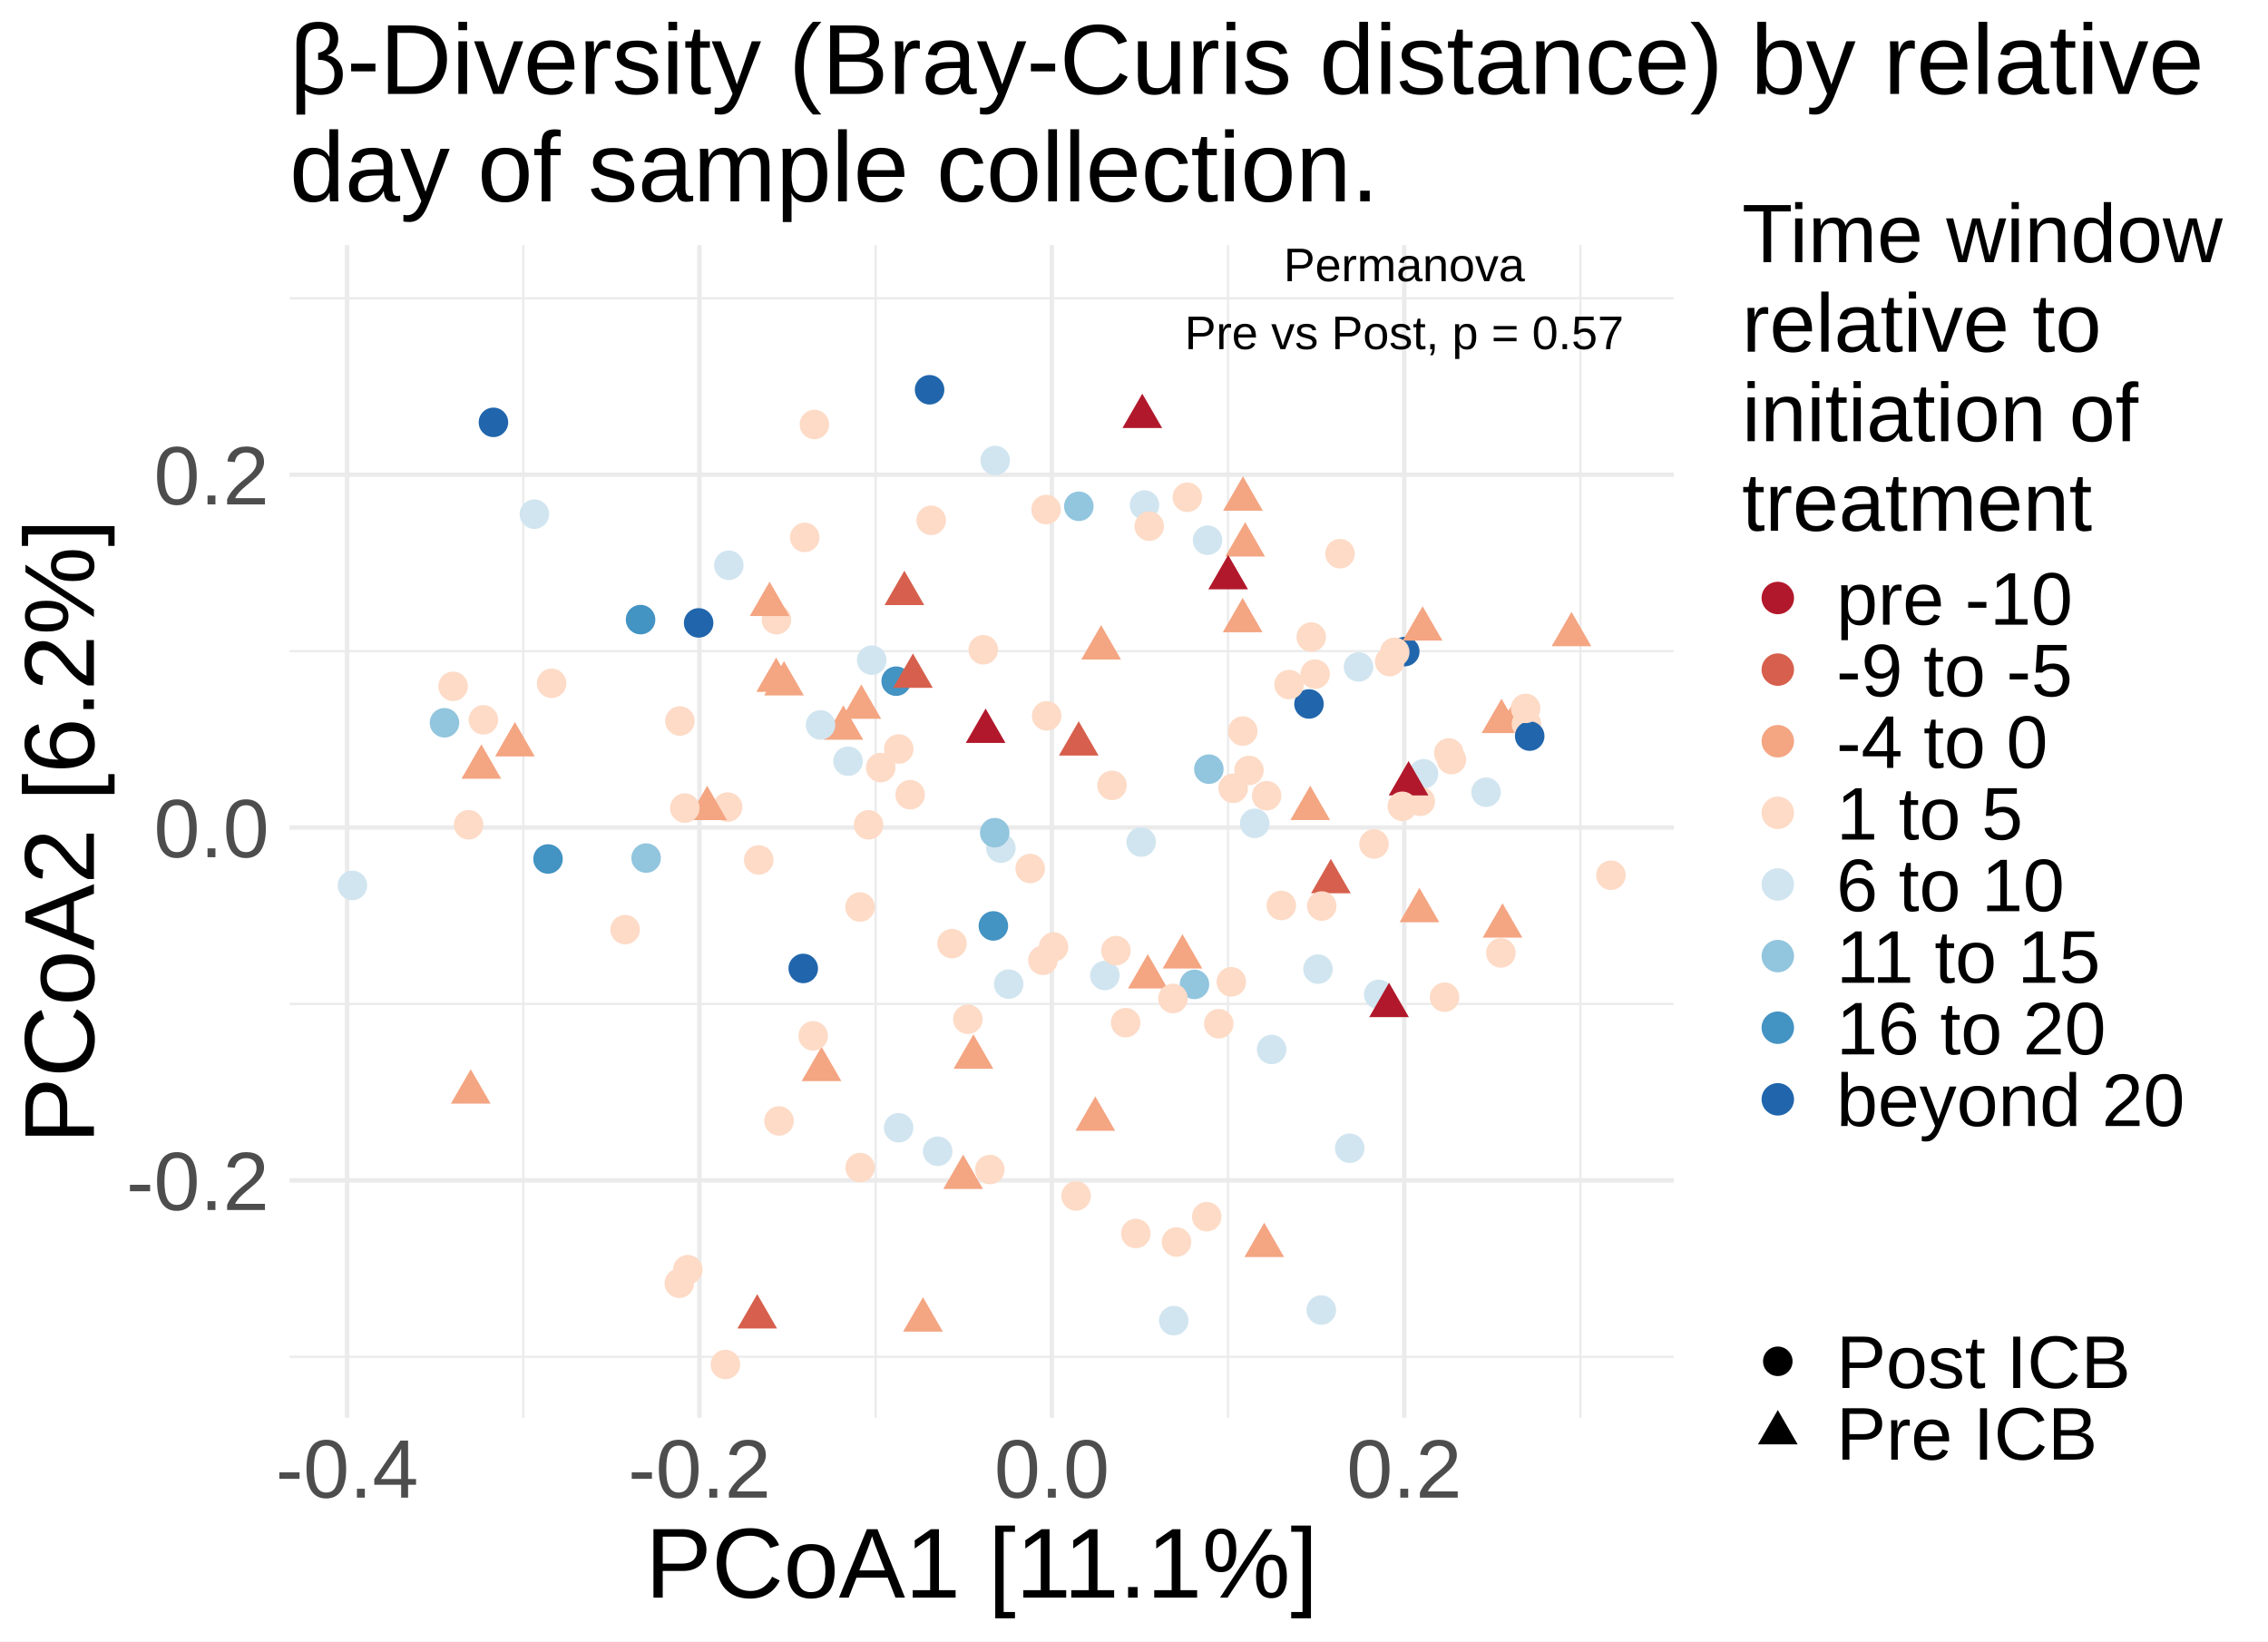
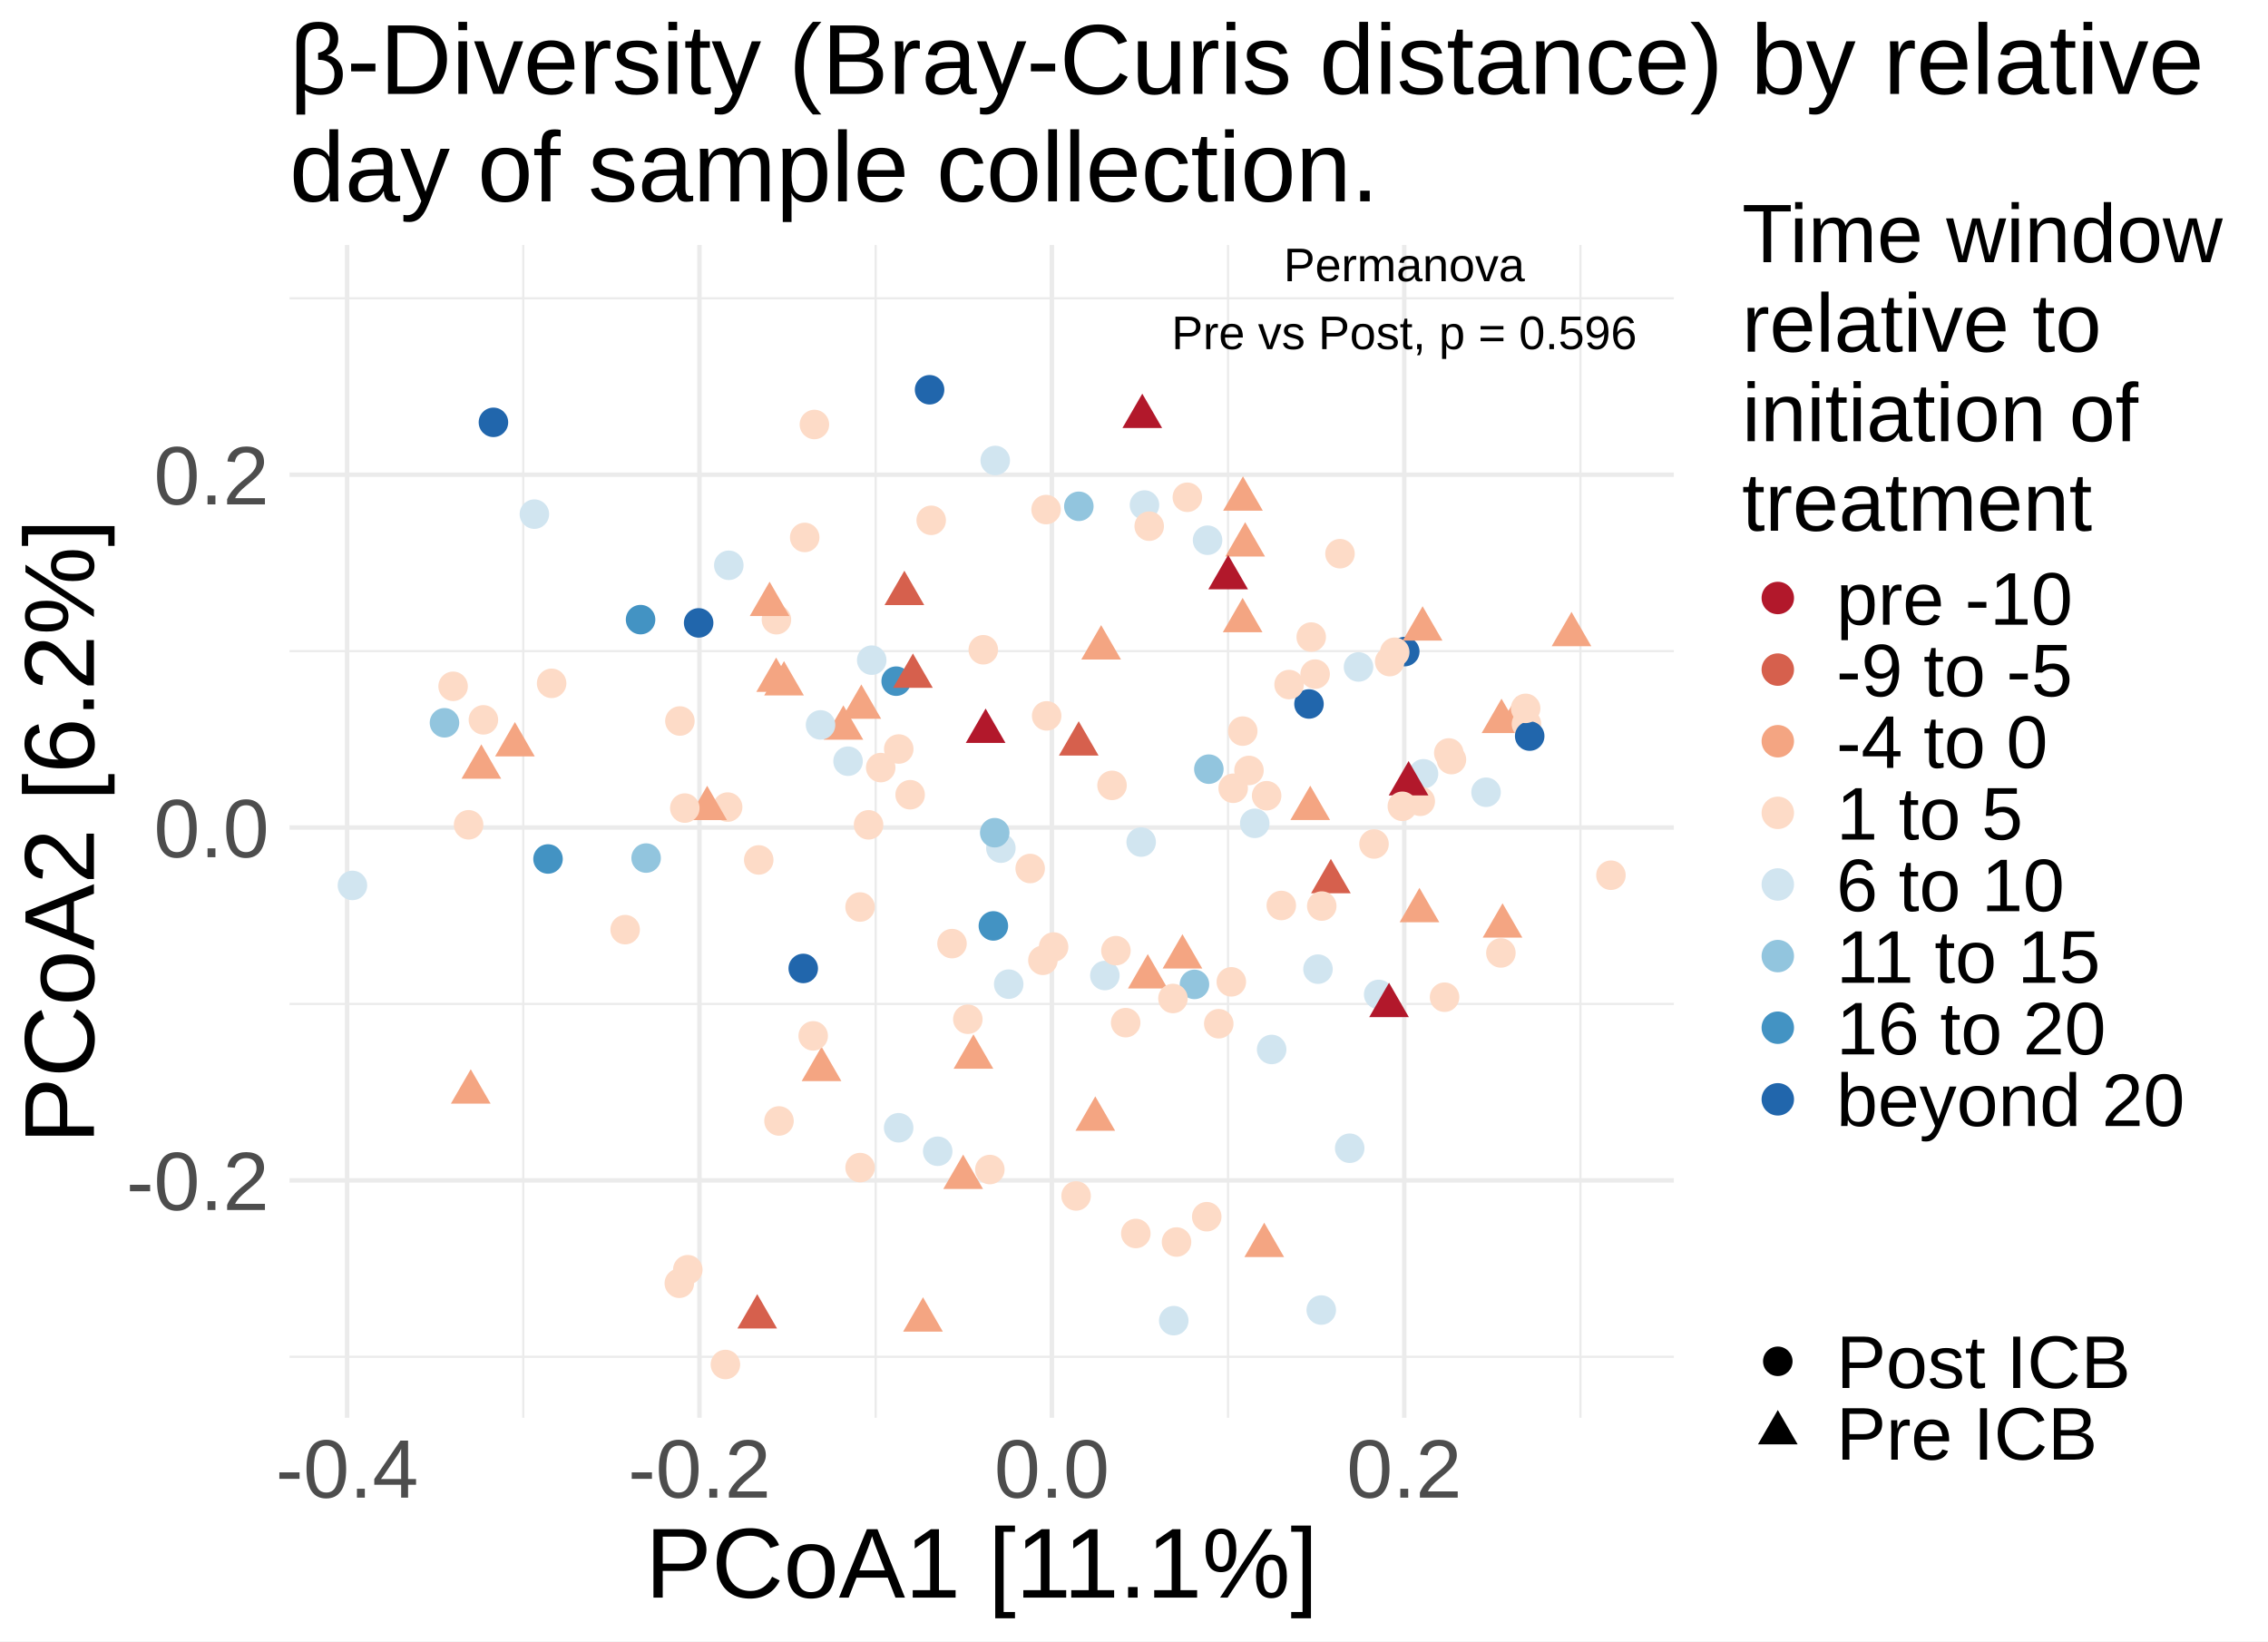
<svg xmlns="http://www.w3.org/2000/svg" width="547.20pt" height="396.00pt" viewBox="0 0 547.20 396.00">
  <g class="svglite">
    <defs>
      <style type="text/css">
    .svglite line, .svglite polyline, .svglite polygon, .svglite path, .svglite rect, .svglite circle {
      fill: none;
      stroke: #000000;
      stroke-linecap: round;
      stroke-linejoin: round;
      stroke-miterlimit: 10.00;
    }
    .svglite text {
      white-space: pre;
    }
    .svglite g.glyphgroup path {
      fill: inherit;
      stroke: none;
    }
  </style>
    </defs>
    <rect width="100%" height="100%" style="stroke: none; fill: #FFFFFF;" />
    <defs>
      <clipPath id="cpMC4wMHw1NDcuMjB8MC4wMHwzOTYuMDA=">
        <rect x="0.00" y="0.00" width="547.20" height="396.00" />
      </clipPath>
    </defs>
    <g clip-path="url(#cpMC4wMHw1NDcuMjB8MC4wMHwzOTYuMDA=)">
      <rect x="0.00" y="0" width="547.20" height="396.00" style="stroke-width: 1.07; stroke: none; fill: #FFFFFF;" />
    </g>
    <defs>
      <clipPath id="cpNjkuODV8NDAzLjg1fDU5LjExfDM0Mi4wOA==">
        <rect x="69.85" y="59.11" width="334.00" height="282.97" />
      </clipPath>
    </defs>
    <g clip-path="url(#cpNjkuODV8NDAzLjg1fDU5LjExfDM0Mi4wOA==)">
      <polyline points="69.85,327.36 403.85,327.36 " style="stroke-width: 0.53; stroke: #EBEBEB; stroke-linecap: butt;" />
      <polyline points="69.85,242.23 403.85,242.23 " style="stroke-width: 0.53; stroke: #EBEBEB; stroke-linecap: butt;" />
      <polyline points="69.85,157.10 403.85,157.10 " style="stroke-width: 0.53; stroke: #EBEBEB; stroke-linecap: butt;" />
      <polyline points="69.85,71.97 403.85,71.97 " style="stroke-width: 0.53; stroke: #EBEBEB; stroke-linecap: butt;" />
      <polyline points="126.25,342.08 126.25,59.11 " style="stroke-width: 0.53; stroke: #EBEBEB; stroke-linecap: butt;" />
      <polyline points="211.27,342.08 211.27,59.11 " style="stroke-width: 0.53; stroke: #EBEBEB; stroke-linecap: butt;" />
      <polyline points="296.29,342.08 296.29,59.11 " style="stroke-width: 0.53; stroke: #EBEBEB; stroke-linecap: butt;" />
      <polyline points="381.31,342.08 381.31,59.11 " style="stroke-width: 0.53; stroke: #EBEBEB; stroke-linecap: butt;" />
      <polyline points="69.85,284.79 403.85,284.79 " style="stroke-width: 1.07; stroke: #EBEBEB; stroke-linecap: butt;" />
      <polyline points="69.85,199.66 403.85,199.66 " style="stroke-width: 1.07; stroke: #EBEBEB; stroke-linecap: butt;" />
      <polyline points="69.85,114.54 403.85,114.54 " style="stroke-width: 1.07; stroke: #EBEBEB; stroke-linecap: butt;" />
      <polyline points="83.74,342.08 83.74,59.11 " style="stroke-width: 1.07; stroke: #EBEBEB; stroke-linecap: butt;" />
      <polyline points="168.76,342.08 168.76,59.11 " style="stroke-width: 1.07; stroke: #EBEBEB; stroke-linecap: butt;" />
      <polyline points="253.78,342.08 253.78,59.11 " style="stroke-width: 1.07; stroke: #EBEBEB; stroke-linecap: butt;" />
      <polyline points="338.80,342.08 338.80,59.11 " style="stroke-width: 1.07; stroke: #EBEBEB; stroke-linecap: butt;" />
      <circle cx="338.93" cy="157.21" r="3.56" style="stroke-width: 0.71; stroke: none; fill: #2166AC;" />
      <circle cx="239.67" cy="223.40" r="3.56" style="stroke-width: 0.71; stroke: none; fill: #4393C3;" />
      <circle cx="274.04" cy="297.61" r="3.56" style="stroke-width: 0.71; stroke: none; fill: #FDDBC7;" />
      <polygon points="300.42,125.98 305.21,134.27 295.64,134.27 " style="stroke-width: 0.71; stroke: none; fill: #F4A582;" />
      <circle cx="243.37" cy="237.45" r="3.56" style="stroke-width: 0.71; stroke: none; fill: #D1E5F0;" />
      <circle cx="133.09" cy="164.87" r="3.56" style="stroke-width: 0.71; stroke: none; fill: #FDDBC7;" />
      <circle cx="163.90" cy="309.62" r="3.56" style="stroke-width: 0.71; stroke: none; fill: #FDDBC7;" />
      <circle cx="266.57" cy="235.37" r="3.56" style="stroke-width: 0.71; stroke: none; fill: #D1E5F0;" />
      <circle cx="332.63" cy="239.93" r="3.56" style="stroke-width: 0.71; stroke: none; fill: #D1E5F0;" />
      <polygon points="362.27,168.57 367.06,176.87 357.48,176.87 " style="stroke-width: 0.71; stroke: none; fill: #F4A582;" />
      <circle cx="85.03" cy="213.63" r="3.56" style="stroke-width: 0.71; stroke: none; fill: #D1E5F0;" />
      <circle cx="207.52" cy="281.71" r="3.56" style="stroke-width: 0.71; stroke: none; fill: #FDDBC7;" />
      <circle cx="187.33" cy="149.52" r="3.56" style="stroke-width: 0.71; stroke: none; fill: #FDDBC7;" />
      <circle cx="194.15" cy="129.67" r="3.56" style="stroke-width: 0.71; stroke: none; fill: #FDDBC7;" />
      <circle cx="128.93" cy="124.05" r="3.56" style="stroke-width: 0.71; stroke: none; fill: #D1E5F0;" />
      <circle cx="233.51" cy="245.92" r="3.56" style="stroke-width: 0.71; stroke: none; fill: #FDDBC7;" />
      <circle cx="283.19" cy="318.64" r="3.56" style="stroke-width: 0.71; stroke: none; fill: #D1E5F0;" />
      <circle cx="271.59" cy="246.74" r="3.56" style="stroke-width: 0.71; stroke: none; fill: #FDDBC7;" />
      <circle cx="358.54" cy="191.15" r="3.56" style="stroke-width: 0.71; stroke: none; fill: #D1E5F0;" />
      <circle cx="260.29" cy="122.16" r="3.56" style="stroke-width: 0.71; stroke: none; fill: #92C5DE;" />
      <circle cx="175.56" cy="194.73" r="3.56" style="stroke-width: 0.71; stroke: none; fill: #FDDBC7;" />
      <polygon points="203.48,170.18 208.27,178.47 198.69,178.47 " style="stroke-width: 0.71; stroke: none; fill: #F4A582;" />
      <polygon points="198.21,252.54 203.00,260.84 193.42,260.84 " style="stroke-width: 0.71; stroke: none; fill: #F4A582;" />
      <circle cx="269.24" cy="229.37" r="3.56" style="stroke-width: 0.71; stroke: none; fill: #FDDBC7;" />
      <polygon points="362.52,217.93 367.30,226.22 357.73,226.22 " style="stroke-width: 0.71; stroke: none; fill: #F4A582;" />
      <circle cx="362.12" cy="229.92" r="3.56" style="stroke-width: 0.71; stroke: none; fill: #FDDBC7;" />
      <circle cx="294.05" cy="247.00" r="3.56" style="stroke-width: 0.71; stroke: none; fill: #FDDBC7;" />
      <polygon points="170.62,189.58 175.40,197.87 165.83,197.87 " style="stroke-width: 0.71; stroke: none; fill: #F4A582;" />
      <polygon points="187.26,158.65 192.05,166.94 182.47,166.94 " style="stroke-width: 0.71; stroke: none; fill: #F4A582;" />
      <circle cx="283.86" cy="299.67" r="3.56" style="stroke-width: 0.71; stroke: none; fill: #FDDBC7;" />
      <polygon points="299.89,114.92 304.68,123.21 295.10,123.21 " style="stroke-width: 0.71; stroke: none; fill: #F4A582;" />
      <polygon points="237.80,170.95 242.59,179.25 233.01,179.25 " style="stroke-width: 0.71; stroke: none; fill: #B2182B;" />
      <polygon points="365.89,168.13 370.68,176.43 361.10,176.43 " style="stroke-width: 0.71; stroke: none; fill: #F4A582;" />
      <polygon points="207.81,165.14 212.60,173.43 203.03,173.43 " style="stroke-width: 0.71; stroke: none; fill: #F4A582;" />
      <polygon points="285.29,225.39 290.08,233.68 280.50,233.68 " style="stroke-width: 0.71; stroke: none; fill: #F4A582;" />
      <circle cx="109.32" cy="165.59" r="3.56" style="stroke-width: 0.71; stroke: none; fill: #FDDBC7;" />
      <polygon points="379.16,147.63 383.94,155.92 374.37,155.92 " style="stroke-width: 0.71; stroke: none; fill: #F4A582;" />
      <polygon points="276.92,230.20 281.71,238.49 272.14,238.49 " style="stroke-width: 0.71; stroke: none; fill: #F4A582;" />
      <polygon points="260.26,174.01 265.05,182.30 255.48,182.30 " style="stroke-width: 0.71; stroke: none; fill: #D6604D;" />
      <circle cx="224.28" cy="94.04" r="3.56" style="stroke-width: 0.71; stroke: none; fill: #2166AC;" />
      <circle cx="343.45" cy="186.70" r="3.56" style="stroke-width: 0.71; stroke: none; fill: #D1E5F0;" />
      <polygon points="296.32,133.89 301.11,142.19 291.53,142.19 " style="stroke-width: 0.71; stroke: none; fill: #B2182B;" />
      <polygon points="189.16,159.50 193.95,167.79 184.37,167.79 " style="stroke-width: 0.71; stroke: none; fill: #F4A582;" />
      <polygon points="264.26,264.52 269.05,272.82 259.48,272.82 " style="stroke-width: 0.71; stroke: none; fill: #F4A582;" />
      <polygon points="321.10,207.22 325.89,215.52 316.32,215.52 " style="stroke-width: 0.71; stroke: none; fill: #D6604D;" />
      <polygon points="335.13,237.11 339.92,245.41 330.35,245.41 " style="stroke-width: 0.71; stroke: none; fill: #B2182B;" />
      <polygon points="185.68,140.34 190.47,148.64 180.89,148.64 " style="stroke-width: 0.71; stroke: none; fill: #F4A582;" />
      <circle cx="268.30" cy="189.49" r="3.56" style="stroke-width: 0.71; stroke: none; fill: #FDDBC7;" />
      <polygon points="218.20,137.69 222.99,145.99 213.41,145.99 " style="stroke-width: 0.71; stroke: none; fill: #D6604D;" />
      <polygon points="305.02,295.00 309.81,303.29 300.24,303.29 " style="stroke-width: 0.71; stroke: none; fill: #F4A582;" />
      <circle cx="309.14" cy="218.47" r="3.56" style="stroke-width: 0.71; stroke: none; fill: #FDDBC7;" />
      <circle cx="210.32" cy="159.28" r="3.56" style="stroke-width: 0.71; stroke: none; fill: #D1E5F0;" />
      <circle cx="302.73" cy="198.65" r="3.56" style="stroke-width: 0.71; stroke: none; fill: #D1E5F0;" />
      <circle cx="291.66" cy="185.58" r="3.56" style="stroke-width: 0.71; stroke: none; fill: #92C5DE;" />
      <circle cx="212.49" cy="185.20" r="3.56" style="stroke-width: 0.71; stroke: none; fill: #FDDBC7;" />
      <circle cx="275.33" cy="203.17" r="3.56" style="stroke-width: 0.71; stroke: none; fill: #D1E5F0;" />
      <circle cx="165.94" cy="306.35" r="3.56" style="stroke-width: 0.71; stroke: none; fill: #FDDBC7;" />
      <circle cx="288.19" cy="237.51" r="3.56" style="stroke-width: 0.71; stroke: none; fill: #92C5DE;" />
      <circle cx="325.64" cy="277.04" r="3.56" style="stroke-width: 0.71; stroke: none; fill: #D1E5F0;" />
      <polygon points="124.23,174.21 129.02,182.50 119.45,182.50 " style="stroke-width: 0.71; stroke: none; fill: #F4A582;" />
      <circle cx="283.00" cy="240.91" r="3.56" style="stroke-width: 0.71; stroke: none; fill: #FDDBC7;" />
      <polygon points="116.13,179.59 120.92,187.88 111.35,187.88 " style="stroke-width: 0.71; stroke: none; fill: #F4A582;" />
      <polygon points="113.58,257.98 118.37,266.27 108.79,266.27 " style="stroke-width: 0.71; stroke: none; fill: #F4A582;" />
      <circle cx="388.67" cy="211.17" r="3.56" style="stroke-width: 0.71; stroke: none; fill: #FDDBC7;" />
      <circle cx="204.61" cy="183.66" r="3.56" style="stroke-width: 0.71; stroke: none; fill: #D1E5F0;" />
      <circle cx="254.20" cy="228.49" r="3.56" style="stroke-width: 0.71; stroke: none; fill: #FDDBC7;" />
      <circle cx="297.08" cy="236.89" r="3.56" style="stroke-width: 0.71; stroke: none; fill: #FDDBC7;" />
      <circle cx="297.53" cy="190.19" r="3.56" style="stroke-width: 0.71; stroke: none; fill: #FDDBC7;" />
      <circle cx="349.55" cy="181.67" r="3.56" style="stroke-width: 0.71; stroke: none; fill: #FDDBC7;" />
      <circle cx="187.95" cy="270.46" r="3.56" style="stroke-width: 0.71; stroke: none; fill: #FDDBC7;" />
      <circle cx="183.06" cy="207.48" r="3.56" style="stroke-width: 0.71; stroke: none; fill: #FDDBC7;" />
      <circle cx="248.55" cy="209.55" r="3.56" style="stroke-width: 0.71; stroke: none; fill: #FDDBC7;" />
      <circle cx="318.90" cy="218.61" r="3.56" style="stroke-width: 0.71; stroke: none; fill: #FDDBC7;" />
      <circle cx="342.67" cy="193.33" r="3.56" style="stroke-width: 0.71; stroke: none; fill: #FDDBC7;" />
      <circle cx="316.36" cy="153.71" r="3.56" style="stroke-width: 0.71; stroke: none; fill: #FDDBC7;" />
      <polygon points="316.12,189.56 320.91,197.85 311.33,197.85 " style="stroke-width: 0.71; stroke: none; fill: #F4A582;" />
      <polygon points="342.47,214.21 347.26,222.51 337.69,222.51 " style="stroke-width: 0.71; stroke: none; fill: #F4A582;" />
      <circle cx="368.29" cy="174.67" r="3.56" style="stroke-width: 0.71; stroke: none; fill: #FDDBC7;" />
      <circle cx="207.51" cy="218.84" r="3.56" style="stroke-width: 0.71; stroke: none; fill: #FDDBC7;" />
      <circle cx="107.24" cy="174.39" r="3.56" style="stroke-width: 0.71; stroke: none; fill: #92C5DE;" />
      <circle cx="252.53" cy="172.72" r="3.56" style="stroke-width: 0.71; stroke: none; fill: #FDDBC7;" />
      <circle cx="335.29" cy="159.63" r="3.56" style="stroke-width: 0.71; stroke: none; fill: #FDDBC7;" />
      <circle cx="224.67" cy="125.54" r="3.56" style="stroke-width: 0.71; stroke: none; fill: #FDDBC7;" />
      <circle cx="315.82" cy="169.85" r="3.56" style="stroke-width: 0.71; stroke: none; fill: #2166AC;" />
      <circle cx="350.19" cy="183.27" r="3.56" style="stroke-width: 0.71; stroke: none; fill: #FDDBC7;" />
      <circle cx="150.83" cy="224.30" r="3.56" style="stroke-width: 0.71; stroke: none; fill: #FDDBC7;" />
      <circle cx="238.82" cy="282.18" r="3.56" style="stroke-width: 0.71; stroke: none; fill: #FDDBC7;" />
      <circle cx="318.78" cy="316.08" r="3.56" style="stroke-width: 0.71; stroke: none; fill: #D1E5F0;" />
      <circle cx="240.12" cy="111.10" r="3.56" style="stroke-width: 0.71; stroke: none; fill: #D1E5F0;" />
      <circle cx="216.84" cy="180.72" r="3.56" style="stroke-width: 0.71; stroke: none; fill: #FDDBC7;" />
      <circle cx="165.22" cy="194.97" r="3.56" style="stroke-width: 0.71; stroke: none; fill: #FDDBC7;" />
      <circle cx="317.30" cy="162.65" r="3.56" style="stroke-width: 0.71; stroke: none; fill: #FDDBC7;" />
      <circle cx="327.77" cy="160.92" r="3.56" style="stroke-width: 0.71; stroke: none; fill: #D1E5F0;" />
      <circle cx="311.02" cy="165.17" r="3.56" style="stroke-width: 0.71; stroke: none; fill: #FDDBC7;" />
      <circle cx="336.51" cy="157.37" r="3.56" style="stroke-width: 0.71; stroke: none; fill: #FDDBC7;" />
      <circle cx="291.15" cy="293.56" r="3.56" style="stroke-width: 0.71; stroke: none; fill: #FDDBC7;" />
      <circle cx="229.69" cy="227.67" r="3.56" style="stroke-width: 0.71; stroke: none; fill: #FDDBC7;" />
      <circle cx="197.97" cy="174.90" r="3.56" style="stroke-width: 0.71; stroke: none; fill: #D1E5F0;" />
      <circle cx="348.53" cy="240.60" r="3.56" style="stroke-width: 0.71; stroke: none; fill: #FDDBC7;" />
      <circle cx="369.07" cy="177.60" r="3.56" style="stroke-width: 0.71; stroke: none; fill: #2166AC;" />
      <polygon points="299.81,144.25 304.60,152.54 295.03,152.54 " style="stroke-width: 0.71; stroke: none; fill: #F4A582;" />
      <polygon points="222.69,312.99 227.48,321.28 217.90,321.28 " style="stroke-width: 0.71; stroke: none; fill: #F4A582;" />
      <circle cx="154.55" cy="149.50" r="3.56" style="stroke-width: 0.71; stroke: none; fill: #4393C3;" />
      <circle cx="226.24" cy="277.77" r="3.56" style="stroke-width: 0.71; stroke: none; fill: #D1E5F0;" />
      <circle cx="193.80" cy="233.66" r="3.56" style="stroke-width: 0.71; stroke: none; fill: #2166AC;" />
      <circle cx="168.56" cy="150.29" r="3.56" style="stroke-width: 0.71; stroke: none; fill: #2166AC;" />
      <circle cx="299.84" cy="176.40" r="3.56" style="stroke-width: 0.71; stroke: none; fill: #FDDBC7;" />
      <circle cx="286.47" cy="119.98" r="3.56" style="stroke-width: 0.71; stroke: none; fill: #FDDBC7;" />
      <circle cx="113.06" cy="199.00" r="3.56" style="stroke-width: 0.71; stroke: none; fill: #FDDBC7;" />
      <polygon points="182.70,312.24 187.48,320.53 177.91,320.53 " style="stroke-width: 0.71; stroke: none; fill: #D6604D;" />
      <polygon points="339.85,183.62 344.63,191.91 335.06,191.91 " style="stroke-width: 0.71; stroke: none; fill: #B2182B;" />
      <polygon points="234.86,249.56 239.65,257.85 230.08,257.85 " style="stroke-width: 0.71; stroke: none; fill: #F4A582;" />
      <circle cx="196.49" cy="102.42" r="3.56" style="stroke-width: 0.71; stroke: none; fill: #FDDBC7;" />
      <circle cx="305.60" cy="191.99" r="3.56" style="stroke-width: 0.71; stroke: none; fill: #FDDBC7;" />
      <circle cx="219.59" cy="191.75" r="3.56" style="stroke-width: 0.71; stroke: none; fill: #FDDBC7;" />
      <circle cx="119.05" cy="101.90" r="3.56" style="stroke-width: 0.71; stroke: none; fill: #2166AC;" />
      <circle cx="241.48" cy="204.64" r="3.56" style="stroke-width: 0.71; stroke: none; fill: #D1E5F0;" />
      <circle cx="240.00" cy="200.91" r="3.56" style="stroke-width: 0.71; stroke: none; fill: #92C5DE;" />
      <circle cx="132.22" cy="207.25" r="3.56" style="stroke-width: 0.71; stroke: none; fill: #4393C3;" />
      <circle cx="331.51" cy="203.63" r="3.56" style="stroke-width: 0.71; stroke: none; fill: #FDDBC7;" />
      <circle cx="276.13" cy="121.85" r="3.56" style="stroke-width: 0.71; stroke: none; fill: #D1E5F0;" />
      <circle cx="259.63" cy="288.55" r="3.56" style="stroke-width: 0.71; stroke: none; fill: #FDDBC7;" />
      <circle cx="155.89" cy="207.03" r="3.56" style="stroke-width: 0.71; stroke: none; fill: #92C5DE;" />
      <polygon points="232.38,278.57 237.17,286.86 227.59,286.86 " style="stroke-width: 0.71; stroke: none; fill: #F4A582;" />
      <circle cx="209.56" cy="199.01" r="3.56" style="stroke-width: 0.71; stroke: none; fill: #FDDBC7;" />
      <circle cx="116.63" cy="173.68" r="3.56" style="stroke-width: 0.71; stroke: none; fill: #FDDBC7;" />
      <circle cx="216.22" cy="164.35" r="3.56" style="stroke-width: 0.71; stroke: none; fill: #4393C3;" />
      <circle cx="251.62" cy="231.70" r="3.56" style="stroke-width: 0.71; stroke: none; fill: #FDDBC7;" />
      <polygon points="265.67,150.82 270.46,159.12 260.88,159.12 " style="stroke-width: 0.71; stroke: none; fill: #F4A582;" />
      <circle cx="196.20" cy="249.93" r="3.56" style="stroke-width: 0.71; stroke: none; fill: #FDDBC7;" />
      <circle cx="368.09" cy="170.91" r="3.56" style="stroke-width: 0.71; stroke: none; fill: #FDDBC7;" />
      <circle cx="291.35" cy="130.34" r="3.56" style="stroke-width: 0.71; stroke: none; fill: #D1E5F0;" />
      <circle cx="306.81" cy="253.21" r="3.56" style="stroke-width: 0.71; stroke: none; fill: #D1E5F0;" />
      <circle cx="216.82" cy="272.10" r="3.56" style="stroke-width: 0.71; stroke: none; fill: #D1E5F0;" />
      <circle cx="164.04" cy="173.96" r="3.56" style="stroke-width: 0.71; stroke: none; fill: #FDDBC7;" />
      <polygon points="220.26,157.66 225.05,165.95 215.47,165.95 " style="stroke-width: 0.71; stroke: none; fill: #D6604D;" />
      <circle cx="277.27" cy="126.95" r="3.56" style="stroke-width: 0.71; stroke: none; fill: #FDDBC7;" />
      <circle cx="323.30" cy="133.59" r="3.56" style="stroke-width: 0.71; stroke: none; fill: #FDDBC7;" />
      <circle cx="175.84" cy="136.39" r="3.56" style="stroke-width: 0.71; stroke: none; fill: #D1E5F0;" />
      <circle cx="317.99" cy="233.83" r="3.56" style="stroke-width: 0.71; stroke: none; fill: #D1E5F0;" />
      <circle cx="338.34" cy="194.54" r="3.56" style="stroke-width: 0.71; stroke: none; fill: #FDDBC7;" />
      <polygon points="343.23,146.27 348.02,154.56 338.44,154.56 " style="stroke-width: 0.71; stroke: none; fill: #F4A582;" />
      <circle cx="301.34" cy="185.89" r="3.56" style="stroke-width: 0.71; stroke: none; fill: #FDDBC7;" />
      <circle cx="237.24" cy="156.77" r="3.56" style="stroke-width: 0.71; stroke: none; fill: #FDDBC7;" />
      <polygon points="275.60,94.98 280.39,103.27 270.81,103.27 " style="stroke-width: 0.71; stroke: none; fill: #B2182B;" />
      <circle cx="252.39" cy="122.95" r="3.56" style="stroke-width: 0.71; stroke: none; fill: #FDDBC7;" />
      <circle cx="175.02" cy="329.22" r="3.56" style="stroke-width: 0.71; stroke: none; fill: #FDDBC7;" />
      <text x="338.80" y="67.85" text-anchor="middle" style="font-size: 11.38px; font-family: &quot;Arial&quot;;" textLength="58.17px" lengthAdjust="spacingAndGlyphs">Permanova</text>
-       <text x="338.80" y="84.24" text-anchor="middle" style="font-size: 11.38px; font-family: &quot;Arial&quot;;" textLength="105.89px" lengthAdjust="spacingAndGlyphs">Pre vs Post, p = 0.57</text>
+       <text x="338.80" y="84.24" text-anchor="middle" style="font-size: 11.38px; font-family: &quot;Arial&quot;;" textLength="112.22px" lengthAdjust="spacingAndGlyphs">Pre vs Post, p = 0.596</text>
    </g>
    <g clip-path="url(#cpMC4wMHw1NDcuMjB8MC4wMHwzOTYuMDA=)">
      <text x="64.92" y="291.95" text-anchor="end" style="font-size: 20.00px;fill: #4D4D4D; font-family: &quot;Arial&quot;;" textLength="34.47px" lengthAdjust="spacingAndGlyphs">-0.2</text>
      <text x="64.92" y="206.83" text-anchor="end" style="font-size: 20.00px;fill: #4D4D4D; font-family: &quot;Arial&quot;;" textLength="27.81px" lengthAdjust="spacingAndGlyphs">0.0</text>
      <text x="64.92" y="121.70" text-anchor="end" style="font-size: 20.00px;fill: #4D4D4D; font-family: &quot;Arial&quot;;" textLength="27.81px" lengthAdjust="spacingAndGlyphs">0.2</text>
      <text x="83.74" y="361.34" text-anchor="middle" style="font-size: 20.00px;fill: #4D4D4D; font-family: &quot;Arial&quot;;" textLength="34.47px" lengthAdjust="spacingAndGlyphs">-0.4</text>
      <text x="168.76" y="361.34" text-anchor="middle" style="font-size: 20.00px;fill: #4D4D4D; font-family: &quot;Arial&quot;;" textLength="34.47px" lengthAdjust="spacingAndGlyphs">-0.2</text>
      <text x="253.78" y="361.34" text-anchor="middle" style="font-size: 20.00px;fill: #4D4D4D; font-family: &quot;Arial&quot;;" textLength="27.81px" lengthAdjust="spacingAndGlyphs">0.0</text>
      <text x="338.80" y="361.34" text-anchor="middle" style="font-size: 20.00px;fill: #4D4D4D; font-family: &quot;Arial&quot;;" textLength="27.81px" lengthAdjust="spacingAndGlyphs">0.2</text>
      <text x="236.85" y="385.47" text-anchor="middle" style="font-size: 24.00px; font-family: &quot;Arial&quot;;" textLength="162.33px" lengthAdjust="spacingAndGlyphs">PCoA1 [11.1%]</text>
      <text transform="translate(22.66,200.60) rotate(-90)" text-anchor="middle" style="font-size: 24.00px; font-family: &quot;Arial&quot;;" textLength="150.77px" lengthAdjust="spacingAndGlyphs">PCoA2 [6.2%]</text>
      <text x="420.29" y="63.25" style="font-size: 20.00px; font-family: &quot;Arial&quot;;" textLength="115.95px" lengthAdjust="spacingAndGlyphs">Time window</text>
      <text x="420.29" y="84.85" style="font-size: 20.00px; font-family: &quot;Arial&quot;;" textLength="86.72px" lengthAdjust="spacingAndGlyphs">relative to</text>
      <text x="420.29" y="106.45" style="font-size: 20.00px; font-family: &quot;Arial&quot;;" textLength="95.62px" lengthAdjust="spacingAndGlyphs">initiation of</text>
      <text x="420.29" y="128.05" style="font-size: 20.00px; font-family: &quot;Arial&quot;;" textLength="84.50px" lengthAdjust="spacingAndGlyphs">treatment</text>
      <circle cx="428.93" cy="144.28" r="3.56" style="stroke-width: 0.71; stroke: #B2182B; fill: #B2182B;" />
      <circle cx="428.93" cy="161.56" r="3.56" style="stroke-width: 0.71; stroke: #D6604D; fill: #D6604D;" />
      <circle cx="428.93" cy="178.84" r="3.56" style="stroke-width: 0.71; stroke: #F4A582; fill: #F4A582;" />
      <circle cx="428.93" cy="196.12" r="3.56" style="stroke-width: 0.71; stroke: #FDDBC7; fill: #FDDBC7;" />
      <circle cx="428.93" cy="213.40" r="3.56" style="stroke-width: 0.71; stroke: #D1E5F0; fill: #D1E5F0;" />
      <circle cx="428.93" cy="230.68" r="3.56" style="stroke-width: 0.71; stroke: #92C5DE; fill: #92C5DE;" />
      <circle cx="428.93" cy="247.96" r="3.56" style="stroke-width: 0.71; stroke: #4393C3; fill: #4393C3;" />
      <circle cx="428.93" cy="265.24" r="3.56" style="stroke-width: 0.71; stroke: #2166AC; fill: #2166AC;" />
      <text x="443.05" y="150.72" style="font-size: 18.00px; font-family: &quot;Arial&quot;;" textLength="57.06px" lengthAdjust="spacingAndGlyphs">pre -10</text>
      <text x="443.05" y="168.00" style="font-size: 18.00px; font-family: &quot;Arial&quot;;" textLength="57.05px" lengthAdjust="spacingAndGlyphs">-9 to -5</text>
      <text x="443.05" y="185.28" style="font-size: 18.00px; font-family: &quot;Arial&quot;;" textLength="51.05px" lengthAdjust="spacingAndGlyphs">-4 to 0</text>
      <text x="443.05" y="202.56" style="font-size: 18.00px; font-family: &quot;Arial&quot;;" textLength="45.05px" lengthAdjust="spacingAndGlyphs">1 to 5</text>
      <text x="443.05" y="219.84" style="font-size: 18.00px; font-family: &quot;Arial&quot;;" textLength="55.06px" lengthAdjust="spacingAndGlyphs">6 to 10</text>
      <text x="443.05" y="237.12" style="font-size: 18.00px; font-family: &quot;Arial&quot;;" textLength="63.75px" lengthAdjust="spacingAndGlyphs">11 to 15</text>
      <text x="443.05" y="254.40" style="font-size: 18.00px; font-family: &quot;Arial&quot;;" textLength="65.08px" lengthAdjust="spacingAndGlyphs">16 to 20</text>
      <text x="443.05" y="271.68" style="font-size: 18.00px; font-family: &quot;Arial&quot;;" textLength="84.11px" lengthAdjust="spacingAndGlyphs">beyond 20</text>
      <circle cx="428.93" cy="328.45" r="3.56" style="stroke-width: 0.71; stroke: none; fill: #000000;" />
      <polygon points="428.93,340.20 433.72,348.49 424.14,348.49 " style="stroke-width: 0.71; stroke: none; fill: #000000;" />
      <text x="443.05" y="334.89" style="font-size: 18.00px; font-family: &quot;Arial&quot;;" textLength="71.02px" lengthAdjust="spacingAndGlyphs">Post ICB</text>
      <text x="443.05" y="352.17" style="font-size: 18.00px; font-family: &quot;Arial&quot;;" textLength="63.02px" lengthAdjust="spacingAndGlyphs">Pre ICB</text>
      <text x="69.85" y="22.66" style="font-size: 24.00px; font-family: &quot;Arial&quot;;" textLength="461.94px" lengthAdjust="spacingAndGlyphs">β-Diversity (Bray-Curis distance) by relative</text>
      <text x="69.85" y="48.58" style="font-size: 24.00px; font-family: &quot;Arial&quot;;" textLength="262.78px" lengthAdjust="spacingAndGlyphs">day of sample collection.</text>
    </g>
  </g>
</svg>
